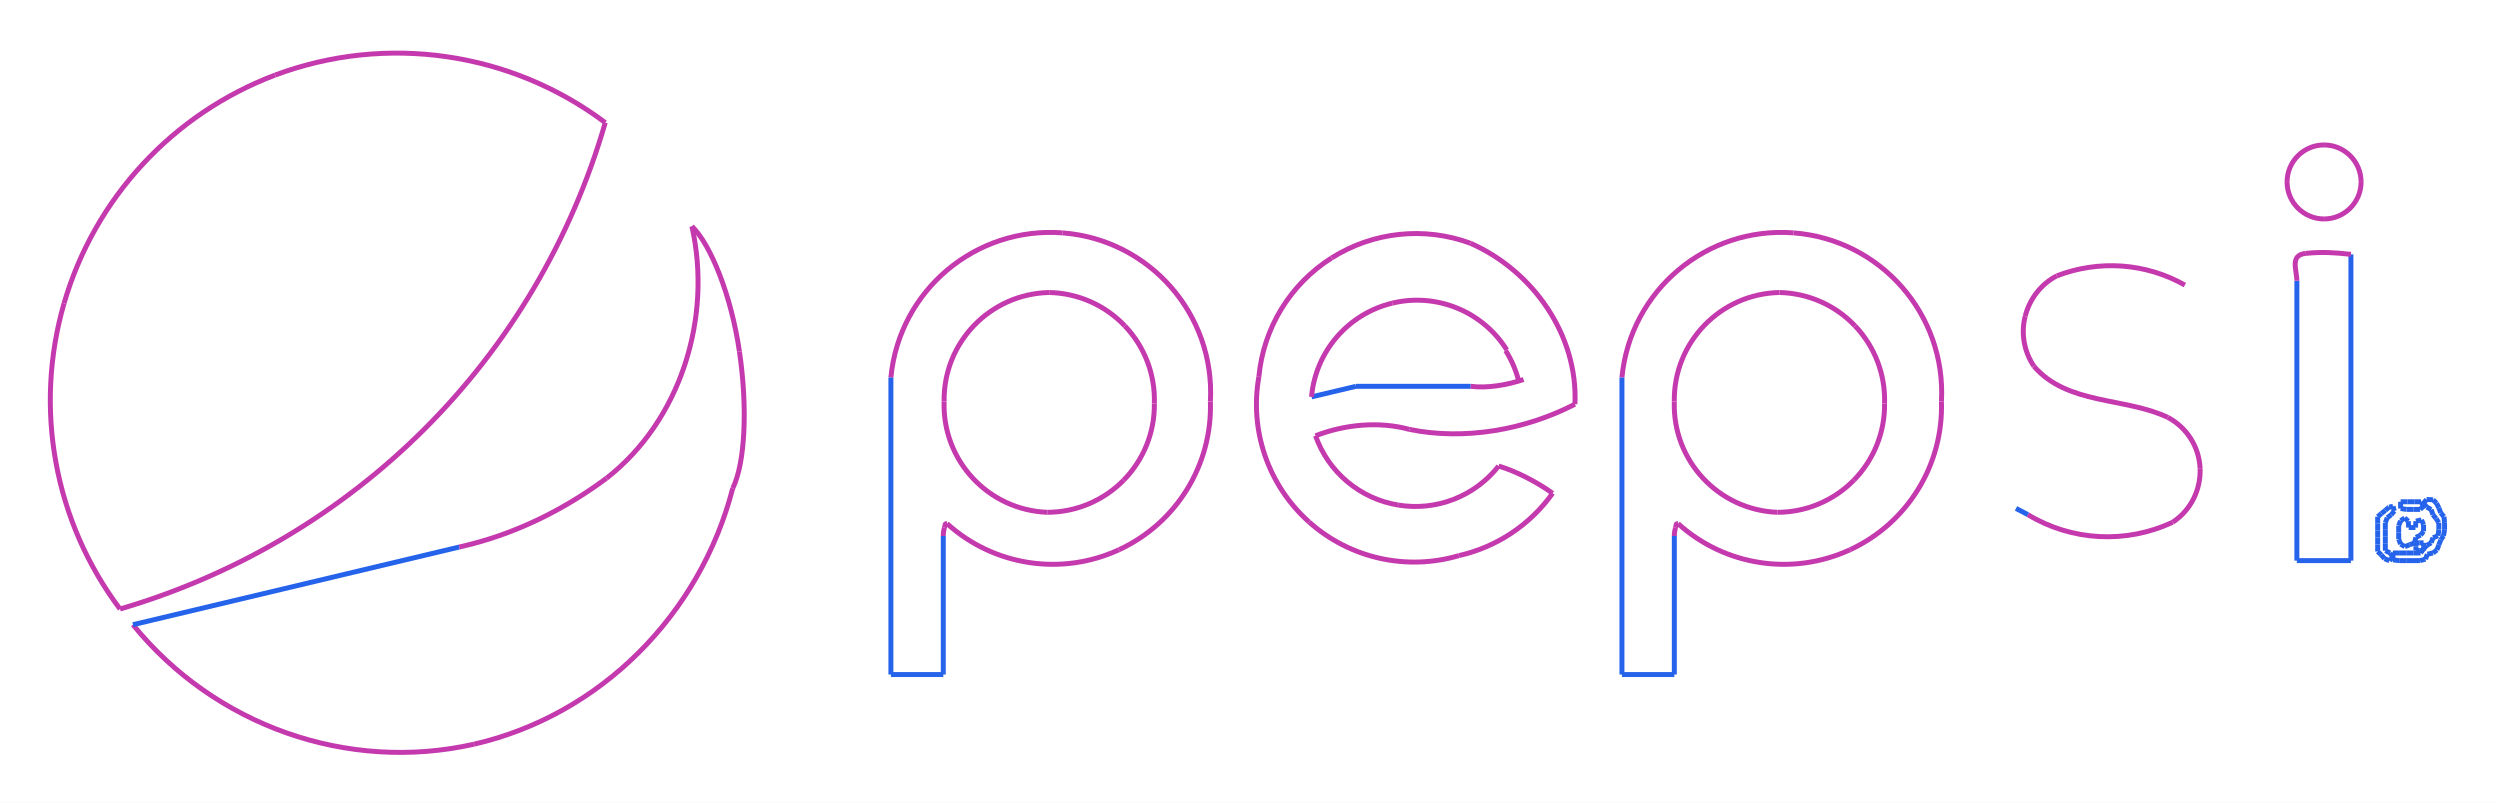
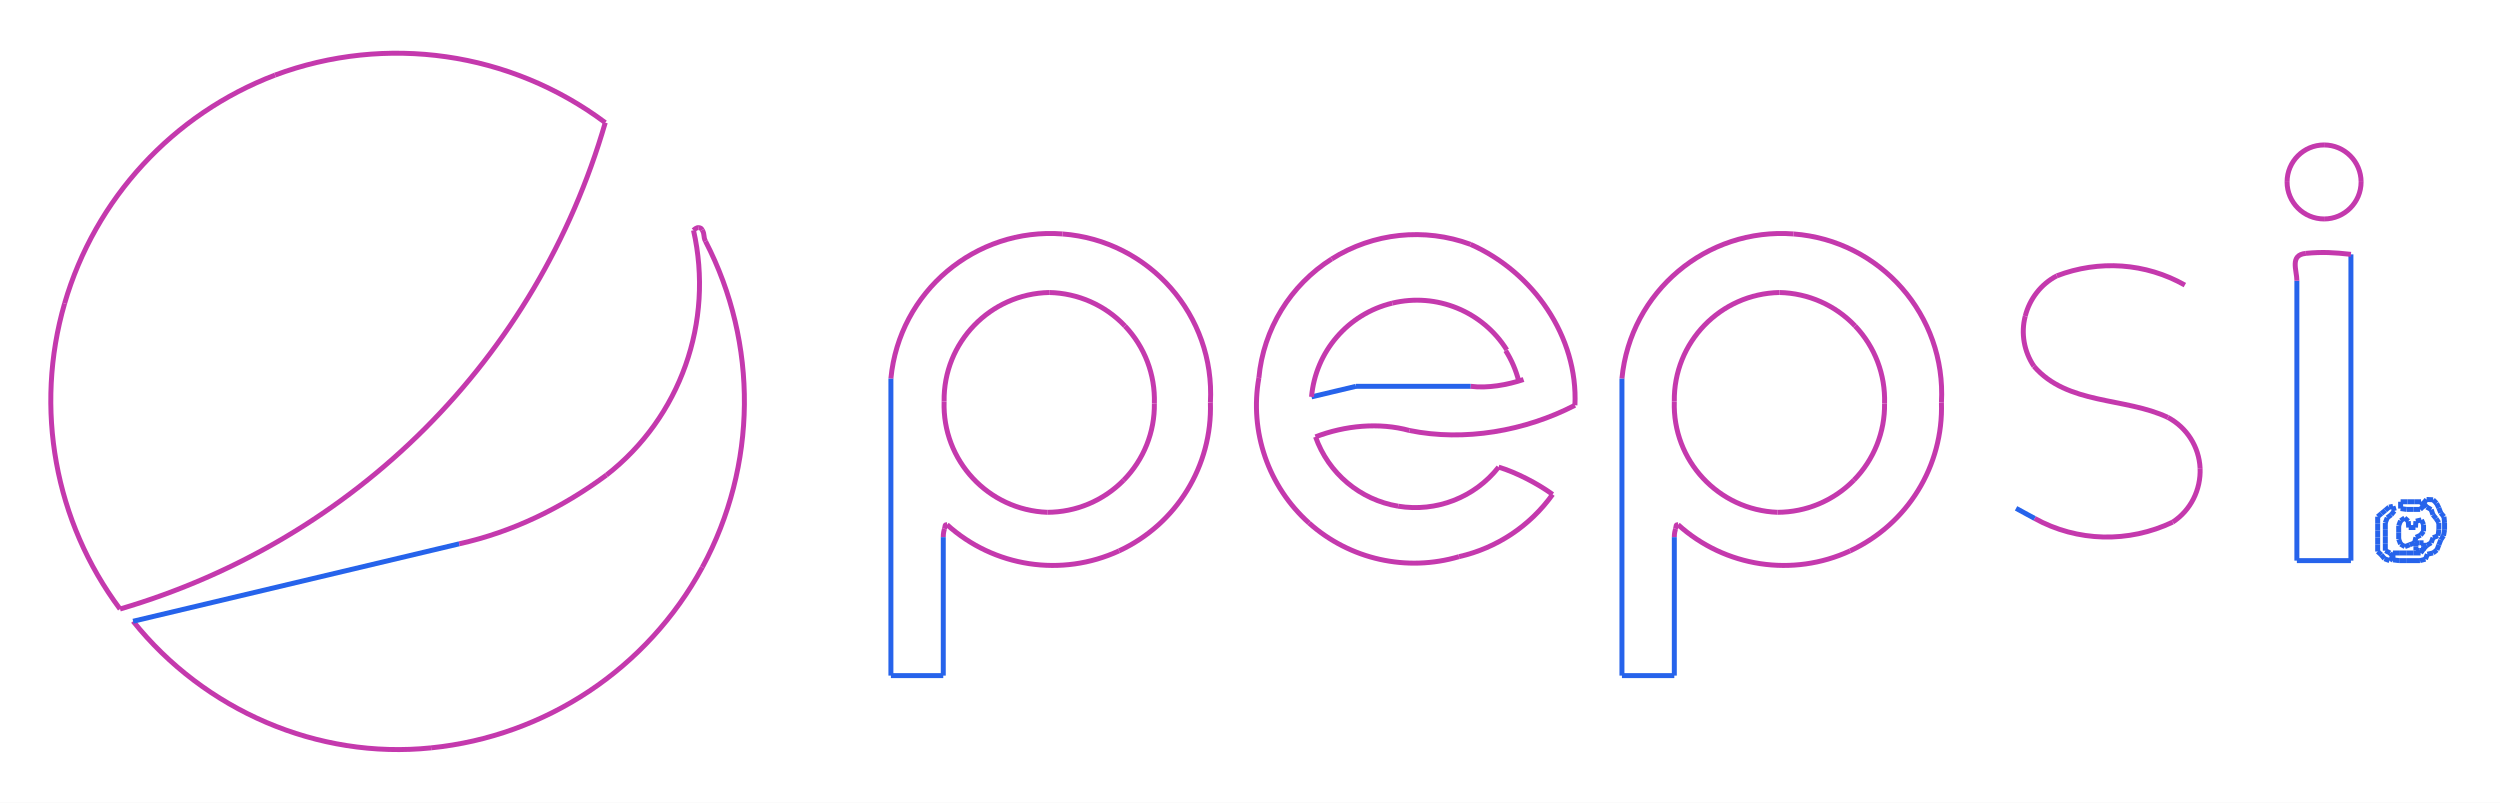
<svg xmlns="http://www.w3.org/2000/svg" viewBox="0 0 327 105" width="327" height="105">
  <rect width="100%" height="100%" fill="#ffffff" />
  <path data-type="curve" d="M79.17 16.04C70.24 46.85 46.47 70.63 15.70 79.66" fill="none" stroke="rgb(196, 57, 173)" stroke-width="0.65" />
-   <path data-type="curve" d="M15.70 79.66C7.10 68.22 4.40 53.41 8.38 39.67" fill="none" stroke="rgb(196, 57, 173)" stroke-width="0.65" />
-   <path data-type="curve" d="M8.38 39.67C12.37 25.93 22.60 14.88 35.98 9.82" fill="none" stroke="rgb(196, 57, 173)" stroke-width="0.65" />
-   <path data-type="curve" d="M35.98 9.82C50.50 4.40 66.78 6.74 79.17 16.04" fill="none" stroke="rgb(196, 57, 173)" stroke-width="0.65" />
-   <path data-type="curve" d="M90.50 29.60C92.98 32.01 95.65 38.68 96.72 45.99" fill="none" stroke="rgb(196, 57, 173)" stroke-width="0.65" />
-   <path data-type="curve" d="M96.72 45.99C97.79 53.29 97.48 60.55 95.84 63.87" fill="none" stroke="rgb(196, 57, 173)" stroke-width="0.65" />
-   <path data-type="curve" d="M95.84 63.87C91.57 80.40 78.53 93.55 62.00 97.34" fill="none" stroke="rgb(196, 57, 173)" stroke-width="0.65" />
-   <path data-type="curve" d="M62.00 97.34C45.43 101.08 28.06 94.88 17.39 81.71" fill="none" stroke="rgb(196, 57, 173)" stroke-width="0.65" />
-   <path data-type="line" d="M17.39 81.71L60.07 71.55" fill="none" stroke="rgb(38, 99, 235)" stroke-width="0.65" />
-   <path data-type="curve" d="M60.07 71.55C67.06 70.00 73.57 66.83 79.32 62.56" fill="none" stroke="rgb(196, 57, 173)" stroke-width="0.65" />
-   <path data-type="curve" d="M79.32 62.56C89.01 55.02 93.21 41.58 90.50 29.60" fill="none" stroke="rgb(196, 57, 173)" stroke-width="0.65" />
-   <path data-type="curve" d="M123.87 68.49C123.54 68.49 123.67 68.58 123.54 69.02" fill="none" stroke="rgb(196, 57, 173)" stroke-width="0.65" />
-   <path data-type="curve" d="M123.54 69.02C123.46 69.27 123.38 69.60 123.38 70.11" fill="none" stroke="rgb(196, 57, 173)" stroke-width="0.65" />
-   <path data-type="line" d="M123.38 70.11L123.38 88.23" fill="none" stroke="rgb(38, 99, 235)" stroke-width="0.65" />
-   <path data-type="line" d="M123.38 88.23L116.53 88.23" fill="none" stroke="rgb(38, 99, 235)" stroke-width="0.65" />
-   <path data-type="line" d="M116.53 88.23L116.53 49.36" fill="none" stroke="rgb(38, 99, 235)" stroke-width="0.65" />
-   <path data-type="curve" d="M116.53 49.36C117.62 38.00 127.59 29.60 138.97 30.46" fill="none" stroke="rgb(196, 57, 173)" stroke-width="0.65" />
-   <path data-type="curve" d="M138.97 30.46C150.35 31.32 158.95 41.12 158.32 52.52" fill="none" stroke="rgb(196, 57, 173)" stroke-width="0.65" />
-   <path data-type="curve" d="M158.32 52.52C158.59 60.79 153.89 68.42 146.38 71.90" fill="none" stroke="rgb(196, 57, 173)" stroke-width="0.65" />
-   <path data-type="curve" d="M146.38 71.90C138.87 75.38 130.01 74.04 123.87 68.49" fill="none" stroke="rgb(196, 57, 173)" stroke-width="0.65" />
+   <path data-type="curve" d="M15.70 79.66C7.15 68.21 4.47 53.41 8.45 39.69" fill="none" stroke="rgb(196, 57, 173)" stroke-width="0.65" />
+   <path data-type="curve" d="M8.45 39.69C12.44 25.97 22.63 14.91 35.98 9.82" fill="none" stroke="rgb(196, 57, 173)" stroke-width="0.65" />
+   <path data-type="curve" d="M35.98 9.82C50.50 4.42 66.77 6.76 79.17 16.04" fill="none" stroke="rgb(196, 57, 173)" stroke-width="0.65" />
+   <path data-type="curve" d="M90.71 30.12C90.85 29.98 91.13 29.74 91.39 29.78" fill="none" stroke="rgb(196, 57, 173)" stroke-width="0.65" />
+   <path data-type="curve" d="M91.39 29.78C91.66 29.81 91.71 29.85 91.85 30.08" fill="none" stroke="rgb(196, 57, 173)" stroke-width="0.65" />
+   <path data-type="curve" d="M91.85 30.08C92.22 30.72 91.95 30.90 92.28 31.56" fill="none" stroke="rgb(196, 57, 173)" stroke-width="0.65" />
+   <path data-type="curve" d="M92.28 31.56C99.21 44.96 99.05 60.92 91.87 74.19" fill="none" stroke="rgb(196, 57, 173)" stroke-width="0.65" />
+   <path data-type="curve" d="M91.87 74.19C84.68 87.45 71.40 96.30 56.39 97.82" fill="none" stroke="rgb(196, 57, 173)" stroke-width="0.65" />
+   <path data-type="curve" d="M56.39 97.82C41.55 99.36 26.73 92.91 17.41 81.26" fill="none" stroke="rgb(196, 57, 173)" stroke-width="0.65" />
+   <path data-type="line" d="M17.41 81.26L60.07 71.13" fill="none" stroke="rgb(38, 99, 235)" stroke-width="0.65" />
+   <path data-type="curve" d="M60.07 71.13C67.06 69.58 73.57 66.40 79.32 62.14" fill="none" stroke="rgb(196, 57, 173)" stroke-width="0.65" />
+   <path data-type="curve" d="M79.32 62.14C89.01 54.59 93.42 42.09 90.71 30.12" fill="none" stroke="rgb(196, 57, 173)" stroke-width="0.65" />
+   <path data-type="curve" d="M123.87 68.63C123.54 68.63 123.67 68.72 123.54 69.17" fill="none" stroke="rgb(196, 57, 173)" stroke-width="0.65" />
+   <path data-type="curve" d="M123.54 69.17C123.46 69.41 123.38 69.74 123.38 70.26" fill="none" stroke="rgb(196, 57, 173)" stroke-width="0.65" />
+   <path data-type="line" d="M123.38 70.26L123.38 88.37" fill="none" stroke="rgb(38, 99, 235)" stroke-width="0.65" />
+   <path data-type="line" d="M123.38 88.37L116.53 88.37" fill="none" stroke="rgb(38, 99, 235)" stroke-width="0.65" />
+   <path data-type="line" d="M116.53 88.37L116.53 49.50" fill="none" stroke="rgb(38, 99, 235)" stroke-width="0.65" />
+   <path data-type="curve" d="M116.53 49.50C117.62 38.15 127.59 29.74 138.97 30.60" fill="none" stroke="rgb(196, 57, 173)" stroke-width="0.65" />
+   <path data-type="curve" d="M138.97 30.60C150.35 31.46 158.95 41.27 158.32 52.66" fill="none" stroke="rgb(196, 57, 173)" stroke-width="0.65" />
+   <path data-type="curve" d="M158.32 52.66C158.59 60.93 153.89 68.56 146.38 72.05" fill="none" stroke="rgb(196, 57, 173)" stroke-width="0.65" />
+   <path data-type="curve" d="M146.38 72.05C138.87 75.53 130.01 74.18 123.87 68.63" fill="none" stroke="rgb(196, 57, 173)" stroke-width="0.65" />
  <path data-type="curve" d="M123.49 52.51C123.23 60.24 129.27 66.72 136.99 67.01" fill="none" stroke="rgb(196, 57, 173)" stroke-width="0.65" />
  <path data-type="curve" d="M136.99 67.01C140.74 67.00 144.34 65.49 146.97 62.81" fill="none" stroke="rgb(196, 57, 173)" stroke-width="0.65" />
  <path data-type="curve" d="M146.97 62.81C149.60 60.13 151.05 56.51 150.99 52.76" fill="none" stroke="rgb(196, 57, 173)" stroke-width="0.65" />
  <path data-type="curve" d="M150.99 52.76C151.11 49.01 149.73 45.36 147.14 42.64" fill="none" stroke="rgb(196, 57, 173)" stroke-width="0.65" />
  <path data-type="curve" d="M147.14 42.64C144.56 39.91 140.99 38.34 137.24 38.26" fill="none" stroke="rgb(196, 57, 173)" stroke-width="0.65" />
  <path data-type="curve" d="M137.24 38.26C129.52 38.42 123.37 44.79 123.49 52.51" fill="none" stroke="rgb(196, 57, 173)" stroke-width="0.65" />
-   <path data-type="curve" d="M219.49 68.49C219.16 68.49 219.29 68.58 219.16 69.02" fill="none" stroke="rgb(196, 57, 173)" stroke-width="0.65" />
-   <path data-type="curve" d="M219.16 69.02C219.09 69.27 219.00 69.60 219.00 70.11" fill="none" stroke="rgb(196, 57, 173)" stroke-width="0.65" />
-   <path data-type="line" d="M219.00 70.11L219.00 88.23" fill="none" stroke="rgb(38, 99, 235)" stroke-width="0.65" />
-   <path data-type="line" d="M219.00 88.23L212.15 88.23" fill="none" stroke="rgb(38, 99, 235)" stroke-width="0.65" />
-   <path data-type="line" d="M212.15 88.23L212.15 49.36" fill="none" stroke="rgb(38, 99, 235)" stroke-width="0.65" />
-   <path data-type="curve" d="M212.15 49.36C213.24 38.00 223.22 29.60 234.59 30.46" fill="none" stroke="rgb(196, 57, 173)" stroke-width="0.65" />
-   <path data-type="curve" d="M234.59 30.46C245.97 31.32 254.57 41.12 253.94 52.52" fill="none" stroke="rgb(196, 57, 173)" stroke-width="0.65" />
-   <path data-type="curve" d="M253.94 52.52C254.21 60.79 249.51 68.42 242.00 71.90" fill="none" stroke="rgb(196, 57, 173)" stroke-width="0.65" />
-   <path data-type="curve" d="M242.00 71.90C234.49 75.38 225.63 74.04 219.49 68.49" fill="none" stroke="rgb(196, 57, 173)" stroke-width="0.65" />
+   <path data-type="curve" d="M219.49 68.63C219.16 68.63 219.29 68.72 219.16 69.17" fill="none" stroke="rgb(196, 57, 173)" stroke-width="0.65" />
+   <path data-type="curve" d="M219.16 69.17C219.09 69.41 219.00 69.74 219.00 70.26" fill="none" stroke="rgb(196, 57, 173)" stroke-width="0.65" />
+   <path data-type="line" d="M219.00 70.26L219.00 88.37" fill="none" stroke="rgb(38, 99, 235)" stroke-width="0.65" />
+   <path data-type="line" d="M219.00 88.37L212.15 88.37" fill="none" stroke="rgb(38, 99, 235)" stroke-width="0.65" />
+   <path data-type="line" d="M212.15 88.37L212.15 49.50" fill="none" stroke="rgb(38, 99, 235)" stroke-width="0.65" />
+   <path data-type="curve" d="M212.15 49.50C213.24 38.15 223.22 29.74 234.59 30.60" fill="none" stroke="rgb(196, 57, 173)" stroke-width="0.65" />
+   <path data-type="curve" d="M234.59 30.60C245.97 31.46 254.57 41.27 253.94 52.66" fill="none" stroke="rgb(196, 57, 173)" stroke-width="0.65" />
+   <path data-type="curve" d="M253.94 52.66C254.21 60.93 249.51 68.56 242.00 72.05" fill="none" stroke="rgb(196, 57, 173)" stroke-width="0.65" />
+   <path data-type="curve" d="M242.00 72.05C234.49 75.53 225.63 74.18 219.49 68.63" fill="none" stroke="rgb(196, 57, 173)" stroke-width="0.65" />
  <path data-type="curve" d="M219.00 52.51C218.74 60.24 224.78 66.72 232.50 67.01" fill="none" stroke="rgb(196, 57, 173)" stroke-width="0.65" />
  <path data-type="curve" d="M232.50 67.01C236.25 67.00 239.85 65.49 242.48 62.81" fill="none" stroke="rgb(196, 57, 173)" stroke-width="0.65" />
  <path data-type="curve" d="M242.48 62.81C245.11 60.13 246.56 56.51 246.50 52.76" fill="none" stroke="rgb(196, 57, 173)" stroke-width="0.65" />
  <path data-type="curve" d="M246.50 52.76C246.62 49.01 245.24 45.36 242.65 42.64" fill="none" stroke="rgb(196, 57, 173)" stroke-width="0.65" />
  <path data-type="curve" d="M242.65 42.64C240.07 39.91 236.50 38.34 232.75 38.26" fill="none" stroke="rgb(196, 57, 173)" stroke-width="0.65" />
  <path data-type="curve" d="M232.75 38.26C225.03 38.42 218.88 44.79 219.00 52.51" fill="none" stroke="rgb(196, 57, 173)" stroke-width="0.65" />
-   <path data-type="curve" d="M172.07 57.00C173.75 61.77 177.89 65.24 182.88 66.06" fill="none" stroke="rgb(196, 57, 173)" stroke-width="0.65" />
-   <path data-type="curve" d="M182.88 66.06C187.86 66.89 192.90 64.93 196.02 60.96" fill="none" stroke="rgb(196, 57, 173)" stroke-width="0.65" />
-   <path data-type="curve" d="M196.02 60.96C198.33 61.64 201.13 63.11 203.08 64.52" fill="none" stroke="rgb(196, 57, 173)" stroke-width="0.65" />
-   <path data-type="curve" d="M203.08 64.52C200.14 68.65 195.78 71.55 190.84 72.67" fill="none" stroke="rgb(196, 57, 173)" stroke-width="0.65" />
-   <path data-type="curve" d="M190.84 72.67C183.99 74.70 176.57 73.04 171.23 68.28" fill="none" stroke="rgb(196, 57, 173)" stroke-width="0.65" />
-   <path data-type="curve" d="M171.23 68.28C165.90 63.52 163.41 56.33 164.66 49.29" fill="none" stroke="rgb(196, 57, 173)" stroke-width="0.65" />
-   <path data-type="curve" d="M164.66 49.29C165.25 42.90 168.77 37.15 174.19 33.73" fill="none" stroke="rgb(196, 57, 173)" stroke-width="0.65" />
-   <path data-type="curve" d="M174.19 33.73C179.62 30.31 186.32 29.60 192.34 31.82" fill="none" stroke="rgb(196, 57, 173)" stroke-width="0.65" />
-   <path data-type="curve" d="M192.34 31.82C200.56 35.44 206.43 43.89 206.00 52.87" fill="none" stroke="rgb(196, 57, 173)" stroke-width="0.65" />
-   <path data-type="curve" d="M206.00 52.87C199.48 56.24 191.56 57.63 184.36 56.17" fill="none" stroke="rgb(196, 57, 173)" stroke-width="0.65" />
-   <path data-type="curve" d="M184.36 56.17C180.39 55.08 175.91 55.51 172.07 57.00" fill="none" stroke="rgb(196, 57, 173)" stroke-width="0.65" />
+   <path data-type="curve" d="M172.07 57.14C173.75 61.91 177.89 65.38 182.88 66.21" fill="none" stroke="rgb(196, 57, 173)" stroke-width="0.65" />
+   <path data-type="curve" d="M182.88 66.21C187.86 67.03 192.90 65.07 196.02 61.10" fill="none" stroke="rgb(196, 57, 173)" stroke-width="0.65" />
+   <path data-type="curve" d="M196.02 61.10C198.33 61.79 201.13 63.25 203.08 64.67" fill="none" stroke="rgb(196, 57, 173)" stroke-width="0.65" />
+   <path data-type="curve" d="M203.08 64.67C200.14 68.79 195.78 71.69 190.84 72.81" fill="none" stroke="rgb(196, 57, 173)" stroke-width="0.65" />
+   <path data-type="curve" d="M190.84 72.81C183.99 74.84 176.57 73.18 171.23 68.42" fill="none" stroke="rgb(196, 57, 173)" stroke-width="0.65" />
+   <path data-type="curve" d="M171.23 68.42C165.90 63.66 163.41 56.47 164.66 49.43" fill="none" stroke="rgb(196, 57, 173)" stroke-width="0.65" />
+   <path data-type="curve" d="M164.66 49.43C165.25 43.05 168.77 37.30 174.19 33.87" fill="none" stroke="rgb(196, 57, 173)" stroke-width="0.65" />
+   <path data-type="curve" d="M174.19 33.87C179.62 30.45 186.32 29.74 192.34 31.96" fill="none" stroke="rgb(196, 57, 173)" stroke-width="0.65" />
+   <path data-type="curve" d="M192.34 31.96C200.56 35.59 206.43 44.04 206.00 53.01" fill="none" stroke="rgb(196, 57, 173)" stroke-width="0.65" />
+   <path data-type="curve" d="M206.00 53.01C199.48 56.38 191.56 57.77 184.36 56.31" fill="none" stroke="rgb(196, 57, 173)" stroke-width="0.65" />
+   <path data-type="curve" d="M184.36 56.31C180.39 55.22 175.91 55.66 172.07 57.14" fill="none" stroke="rgb(196, 57, 173)" stroke-width="0.65" />
  <path data-type="line" d="M171.55 51.91L177.36 50.53" fill="none" stroke="rgb(38, 99, 235)" stroke-width="0.65" />
  <path data-type="line" d="M177.36 50.53L192.37 50.53" fill="none" stroke="rgb(38, 99, 235)" stroke-width="0.65" />
  <path data-type="curve" d="M192.37 50.53C194.59 50.81 197.16 50.35 199.28 49.64" fill="none" stroke="rgb(196, 57, 173)" stroke-width="0.65" />
  <path data-type="curve" d="M198.64 49.80C198.28 48.41 197.71 47.08 196.94 45.86" fill="none" stroke="rgb(196, 57, 173)" stroke-width="0.65" />
  <path data-type="curve" d="M197.09 45.77C193.93 40.72 187.89 38.26 182.11 39.65" fill="none" stroke="rgb(196, 57, 173)" stroke-width="0.65" />
  <path data-type="curve" d="M182.11 39.65C176.32 41.05 172.07 45.98 171.55 51.91" fill="none" stroke="rgb(196, 57, 173)" stroke-width="0.65" />
  <path data-type="curve" d="M285.78 37.29C280.66 34.38 274.53 33.97 269.03 36.08" fill="none" stroke="rgb(196, 57, 173)" stroke-width="0.65" />
  <path data-type="curve" d="M269.03 36.08C266.97 37.15 265.47 39.10 264.90 41.35" fill="none" stroke="rgb(196, 57, 173)" stroke-width="0.65" />
  <path data-type="curve" d="M264.90 41.35C264.32 43.60 264.74 45.98 266.04 47.91" fill="none" stroke="rgb(196, 57, 173)" stroke-width="0.65" />
  <path data-type="curve" d="M266.04 47.91C270.41 52.98 277.95 51.94 283.56 54.60" fill="none" stroke="rgb(196, 57, 173)" stroke-width="0.65" />
  <path data-type="curve" d="M283.56 54.60C286.04 55.92 287.64 58.44 287.77 61.24" fill="none" stroke="rgb(196, 57, 173)" stroke-width="0.65" />
-   <path data-type="curve" d="M287.77 61.24C287.89 64.05 286.55 66.76 284.19 68.30" fill="none" stroke="rgb(196, 57, 173)" stroke-width="0.65" />
-   <path data-type="curve" d="M284.19 68.30C278.13 71.16 270.97 70.79 265.24 67.31" fill="none" stroke="rgb(196, 57, 173)" stroke-width="0.65" />
-   <path data-type="line" d="M265.24 67.31L263.69 66.50" fill="none" stroke="rgb(38, 99, 235)" stroke-width="0.65" />
+   <path data-type="curve" d="M287.77 61.24C287.89 64.05 286.54 66.76 284.19 68.29" fill="none" stroke="rgb(196, 57, 173)" stroke-width="0.65" />
+   <path data-type="curve" d="M284.19 68.29C278.43 71.04 271.72 70.90 266.13 67.81" fill="none" stroke="rgb(196, 57, 173)" stroke-width="0.65" />
+   <path data-type="line" d="M266.13 67.81L263.70 66.49" fill="none" stroke="rgb(38, 99, 235)" stroke-width="0.65" />
  <path data-type="line" d="M307.50 33.27L307.50 73.33" fill="none" stroke="rgb(38, 99, 235)" stroke-width="0.65" />
  <path data-type="line" d="M307.50 73.33L300.43 73.33" fill="none" stroke="rgb(38, 99, 235)" stroke-width="0.65" />
  <path data-type="line" d="M300.43 73.33L300.43 36.72" fill="none" stroke="rgb(38, 99, 235)" stroke-width="0.65" />
  <path data-type="curve" d="M300.43 36.72C300.43 35.33 299.46 33.35 301.61 33.14" fill="none" stroke="rgb(196, 57, 173)" stroke-width="0.65" />
  <path data-type="curve" d="M301.61 33.14C303.78 32.93 305.33 33.03 307.50 33.27" fill="none" stroke="rgb(196, 57, 173)" stroke-width="0.65" />
  <path data-type="curve" d="M308.83 23.80C308.83 26.47 306.66 28.64 303.99 28.64" fill="none" stroke="rgb(196, 57, 173)" stroke-width="0.65" />
  <path data-type="curve" d="M303.99 28.64C301.32 28.64 299.15 26.47 299.15 23.80" fill="none" stroke="rgb(196, 57, 173)" stroke-width="0.65" />
  <path data-type="curve" d="M299.15 23.80C299.15 21.13 301.32 18.96 303.99 18.96" fill="none" stroke="rgb(196, 57, 173)" stroke-width="0.65" />
  <path data-type="curve" d="M303.99 18.96C306.66 18.96 308.83 21.13 308.83 23.80" fill="none" stroke="rgb(196, 57, 173)" stroke-width="0.65" />
  <path data-type="line" d="M311.00 67.58L311.50 67.16" fill="none" stroke="rgb(38, 99, 235)" stroke-width="0.65" />
  <path data-type="line" d="M311.50 67.16L312.00 66.75" fill="none" stroke="rgb(38, 99, 235)" stroke-width="0.65" />
  <path data-type="line" d="M312.00 66.75L312.49 66.33" fill="none" stroke="rgb(38, 99, 235)" stroke-width="0.65" />
  <path data-type="line" d="M312.49 66.33L313.00 66.23" fill="none" stroke="rgb(38, 99, 235)" stroke-width="0.65" />
  <path data-type="line" d="M313.00 66.23L313.18 66.83" fill="none" stroke="rgb(38, 99, 235)" stroke-width="0.65" />
  <path data-type="line" d="M313.18 66.83L312.77 67.33" fill="none" stroke="rgb(38, 99, 235)" stroke-width="0.65" />
  <path data-type="line" d="M312.77 67.33L312.25 67.72" fill="none" stroke="rgb(38, 99, 235)" stroke-width="0.65" />
  <path data-type="line" d="M312.25 67.72L312.00 68.38" fill="none" stroke="rgb(38, 99, 235)" stroke-width="0.65" />
  <path data-type="line" d="M312.00 68.38L312.00 69.29" fill="none" stroke="rgb(38, 99, 235)" stroke-width="0.65" />
  <path data-type="line" d="M312.00 69.29L312.00 70.21" fill="none" stroke="rgb(38, 99, 235)" stroke-width="0.65" />
  <path data-type="line" d="M312.00 70.21L312.00 71.12" fill="none" stroke="rgb(38, 99, 235)" stroke-width="0.65" />
  <path data-type="line" d="M312.00 71.12L312.00 72.03" fill="none" stroke="rgb(38, 99, 235)" stroke-width="0.65" />
  <path data-type="line" d="M312.00 72.03L312.62 72.33" fill="none" stroke="rgb(38, 99, 235)" stroke-width="0.65" />
  <path data-type="line" d="M312.62 72.33L313.00 72.86" fill="none" stroke="rgb(38, 99, 235)" stroke-width="0.65" />
  <path data-type="line" d="M313.00 72.86L312.55 73.33" fill="none" stroke="rgb(38, 99, 235)" stroke-width="0.65" />
  <path data-type="line" d="M312.55 73.33L311.89 73.08" fill="none" stroke="rgb(38, 99, 235)" stroke-width="0.65" />
  <path data-type="line" d="M311.89 73.08L311.48 72.58" fill="none" stroke="rgb(38, 99, 235)" stroke-width="0.65" />
  <path data-type="line" d="M311.48 72.58L311.00 72.14" fill="none" stroke="rgb(38, 99, 235)" stroke-width="0.65" />
  <path data-type="line" d="M311.00 72.14L311.00 71.23" fill="none" stroke="rgb(38, 99, 235)" stroke-width="0.65" />
  <path data-type="line" d="M311.00 71.23L311.00 70.31" fill="none" stroke="rgb(38, 99, 235)" stroke-width="0.65" />
  <path data-type="line" d="M311.00 70.31L311.00 69.40" fill="none" stroke="rgb(38, 99, 235)" stroke-width="0.65" />
  <path data-type="line" d="M311.00 69.40L311.00 68.49" fill="none" stroke="rgb(38, 99, 235)" stroke-width="0.65" />
  <path data-type="line" d="M311.00 68.49L311.00 67.58" fill="none" stroke="rgb(38, 99, 235)" stroke-width="0.65" />
  <path data-type="line" d="M313.00 72.33L313.91 72.33" fill="none" stroke="rgb(38, 99, 235)" stroke-width="0.65" />
  <path data-type="line" d="M313.91 72.33L314.81 72.33" fill="none" stroke="rgb(38, 99, 235)" stroke-width="0.65" />
  <path data-type="line" d="M314.81 72.33L315.72 72.33" fill="none" stroke="rgb(38, 99, 235)" stroke-width="0.65" />
  <path data-type="line" d="M315.72 72.33L316.62 72.33" fill="none" stroke="rgb(38, 99, 235)" stroke-width="0.65" />
  <path data-type="line" d="M316.62 72.33L317.00 71.80" fill="none" stroke="rgb(38, 99, 235)" stroke-width="0.65" />
  <path data-type="line" d="M317.00 71.80L317.43 71.33" fill="none" stroke="rgb(38, 99, 235)" stroke-width="0.65" />
  <path data-type="line" d="M317.43 71.33L318.00 70.99" fill="none" stroke="rgb(38, 99, 235)" stroke-width="0.65" />
  <path data-type="line" d="M318.00 70.99L318.24 70.33" fill="none" stroke="rgb(38, 99, 235)" stroke-width="0.65" />
  <path data-type="line" d="M318.24 70.33L318.90 70.08" fill="none" stroke="rgb(38, 99, 235)" stroke-width="0.65" />
  <path data-type="line" d="M318.90 70.08L319.00 69.27" fill="none" stroke="rgb(38, 99, 235)" stroke-width="0.65" />
  <path data-type="line" d="M319.00 69.27L319.00 68.37" fill="none" stroke="rgb(38, 99, 235)" stroke-width="0.65" />
  <path data-type="line" d="M319.00 68.37L318.64 67.83" fill="none" stroke="rgb(38, 99, 235)" stroke-width="0.65" />
  <path data-type="line" d="M318.64 67.83L318.23 67.33" fill="none" stroke="rgb(38, 99, 235)" stroke-width="0.65" />
  <path data-type="line" d="M318.23 67.33L318.00 66.65" fill="none" stroke="rgb(38, 99, 235)" stroke-width="0.65" />
  <path data-type="line" d="M318.00 66.65L317.42 66.33" fill="none" stroke="rgb(38, 99, 235)" stroke-width="0.65" />
  <path data-type="line" d="M317.42 66.33L317.00 65.84" fill="none" stroke="rgb(38, 99, 235)" stroke-width="0.65" />
  <path data-type="line" d="M317.00 65.84L317.39 65.33" fill="none" stroke="rgb(38, 99, 235)" stroke-width="0.65" />
  <path data-type="line" d="M317.39 65.33L318.25 65.37" fill="none" stroke="rgb(38, 99, 235)" stroke-width="0.65" />
  <path data-type="line" d="M318.25 65.37L318.70 65.83" fill="none" stroke="rgb(38, 99, 235)" stroke-width="0.65" />
  <path data-type="line" d="M318.70 65.83L319.00 66.43" fill="none" stroke="rgb(38, 99, 235)" stroke-width="0.65" />
  <path data-type="line" d="M319.00 66.43L319.25 67.09" fill="none" stroke="rgb(38, 99, 235)" stroke-width="0.65" />
  <path data-type="line" d="M319.25 67.09L319.67 67.58" fill="none" stroke="rgb(38, 99, 235)" stroke-width="0.65" />
  <path data-type="line" d="M319.67 67.58L319.75 68.40" fill="none" stroke="rgb(38, 99, 235)" stroke-width="0.65" />
  <path data-type="line" d="M319.75 68.40L319.75 69.30" fill="none" stroke="rgb(38, 99, 235)" stroke-width="0.65" />
  <path data-type="line" d="M319.75 69.30L319.61 70.08" fill="none" stroke="rgb(38, 99, 235)" stroke-width="0.65" />
  <path data-type="line" d="M319.61 70.08L319.25 70.62" fill="none" stroke="rgb(38, 99, 235)" stroke-width="0.65" />
  <path data-type="line" d="M319.25 70.62L319.00 71.27" fill="none" stroke="rgb(38, 99, 235)" stroke-width="0.65" />
  <path data-type="line" d="M319.00 71.27L318.75 71.93" fill="none" stroke="rgb(38, 99, 235)" stroke-width="0.65" />
  <path data-type="line" d="M318.75 71.93L318.24 72.33" fill="none" stroke="rgb(38, 99, 235)" stroke-width="0.65" />
  <path data-type="line" d="M318.24 72.33L317.50 72.49" fill="none" stroke="rgb(38, 99, 235)" stroke-width="0.65" />
  <path data-type="line" d="M317.50 72.49L317.25 73.14" fill="none" stroke="rgb(38, 99, 235)" stroke-width="0.65" />
  <path data-type="line" d="M317.25 73.14L316.53 73.33" fill="none" stroke="rgb(38, 99, 235)" stroke-width="0.65" />
  <path data-type="line" d="M316.53 73.33L315.62 73.33" fill="none" stroke="rgb(38, 99, 235)" stroke-width="0.65" />
  <path data-type="line" d="M315.62 73.33L314.72 73.33" fill="none" stroke="rgb(38, 99, 235)" stroke-width="0.65" />
  <path data-type="line" d="M314.72 73.33L313.81 73.33" fill="none" stroke="rgb(38, 99, 235)" stroke-width="0.65" />
  <path data-type="line" d="M313.81 73.33L313.00 73.23" fill="none" stroke="rgb(38, 99, 235)" stroke-width="0.65" />
  <path data-type="line" d="M313.00 73.23L313.00 72.33" fill="none" stroke="rgb(38, 99, 235)" stroke-width="0.65" />
  <path data-type="line" d="M313.75 68.75L314.00 68.11" fill="none" stroke="rgb(38, 99, 235)" stroke-width="0.65" />
  <path data-type="line" d="M314.00 68.11L314.53 67.75" fill="none" stroke="rgb(38, 99, 235)" stroke-width="0.65" />
  <path data-type="line" d="M314.53 67.75L315.00 68.17" fill="none" stroke="rgb(38, 99, 235)" stroke-width="0.65" />
  <path data-type="line" d="M315.00 68.17L315.06 69.00" fill="none" stroke="rgb(38, 99, 235)" stroke-width="0.65" />
  <path data-type="line" d="M315.06 69.00L315.94 69.00" fill="none" stroke="rgb(38, 99, 235)" stroke-width="0.65" />
  <path data-type="line" d="M315.94 69.00L316.00 68.17" fill="none" stroke="rgb(38, 99, 235)" stroke-width="0.65" />
  <path data-type="line" d="M316.00 68.17L316.72 68.00" fill="none" stroke="rgb(38, 99, 235)" stroke-width="0.65" />
  <path data-type="line" d="M316.72 68.00L317.00 68.61" fill="none" stroke="rgb(38, 99, 235)" stroke-width="0.65" />
  <path data-type="line" d="M317.00 68.61L317.00 69.50" fill="none" stroke="rgb(38, 99, 235)" stroke-width="0.65" />
  <path data-type="line" d="M317.00 69.50L316.61 70.00" fill="none" stroke="rgb(38, 99, 235)" stroke-width="0.65" />
  <path data-type="line" d="M316.61 70.00L316.00 70.28" fill="none" stroke="rgb(38, 99, 235)" stroke-width="0.65" />
  <path data-type="line" d="M316.00 70.28L315.83 71.00" fill="none" stroke="rgb(38, 99, 235)" stroke-width="0.65" />
  <path data-type="line" d="M315.83 71.00L315.19 71.25" fill="none" stroke="rgb(38, 99, 235)" stroke-width="0.65" />
  <path data-type="line" d="M315.19 71.25L314.56 71.50" fill="none" stroke="rgb(38, 99, 235)" stroke-width="0.65" />
  <path data-type="line" d="M314.56 71.50L314.00 71.17" fill="none" stroke="rgb(38, 99, 235)" stroke-width="0.65" />
  <path data-type="line" d="M314.00 71.17L313.75 70.53" fill="none" stroke="rgb(38, 99, 235)" stroke-width="0.65" />
  <path data-type="line" d="M313.75 70.53L313.75 69.64" fill="none" stroke="rgb(38, 99, 235)" stroke-width="0.65" />
  <path data-type="line" d="M313.75 69.64L313.75 68.75" fill="none" stroke="rgb(38, 99, 235)" stroke-width="0.65" />
  <path data-type="line" d="M314.00 65.63L314.89 65.63" fill="none" stroke="rgb(38, 99, 235)" stroke-width="0.65" />
  <path data-type="line" d="M314.89 65.63L315.78 65.63" fill="none" stroke="rgb(38, 99, 235)" stroke-width="0.65" />
  <path data-type="line" d="M315.78 65.63L316.67 65.63" fill="none" stroke="rgb(38, 99, 235)" stroke-width="0.65" />
  <path data-type="line" d="M316.67 65.63L317.00 66.19" fill="none" stroke="rgb(38, 99, 235)" stroke-width="0.65" />
  <path data-type="line" d="M317.00 66.19L316.56 66.63" fill="none" stroke="rgb(38, 99, 235)" stroke-width="0.65" />
  <path data-type="line" d="M316.56 66.63L315.67 66.63" fill="none" stroke="rgb(38, 99, 235)" stroke-width="0.65" />
  <path data-type="line" d="M315.67 66.63L314.78 66.63" fill="none" stroke="rgb(38, 99, 235)" stroke-width="0.65" />
  <path data-type="line" d="M314.78 66.63L314.00 66.52" fill="none" stroke="rgb(38, 99, 235)" stroke-width="0.65" />
  <path data-type="line" d="M314.00 66.52L314.00 65.63" fill="none" stroke="rgb(38, 99, 235)" stroke-width="0.65" />
  <path data-type="line" d="M316.00 71.00L316.50 71.00" fill="none" stroke="rgb(38, 99, 235)" stroke-width="0.65" />
  <path data-type="line" d="M316.50 71.00L317.00 71.00" fill="none" stroke="rgb(38, 99, 235)" stroke-width="0.65" />
  <path data-type="line" d="M317.00 71.00L317.00 71.50" fill="none" stroke="rgb(38, 99, 235)" stroke-width="0.65" />
  <path data-type="line" d="M317.00 71.50L317.00 72.00" fill="none" stroke="rgb(38, 99, 235)" stroke-width="0.65" />
  <path data-type="line" d="M317.00 72.00L316.50 72.00" fill="none" stroke="rgb(38, 99, 235)" stroke-width="0.65" />
  <path data-type="line" d="M316.50 72.00L316.00 72.00" fill="none" stroke="rgb(38, 99, 235)" stroke-width="0.65" />
  <path data-type="line" d="M316.00 72.00L316.00 71.50" fill="none" stroke="rgb(38, 99, 235)" stroke-width="0.65" />
  <path data-type="line" d="M316.00 71.50L316.00 71.00" fill="none" stroke="rgb(38, 99, 235)" stroke-width="0.65" />
</svg>
